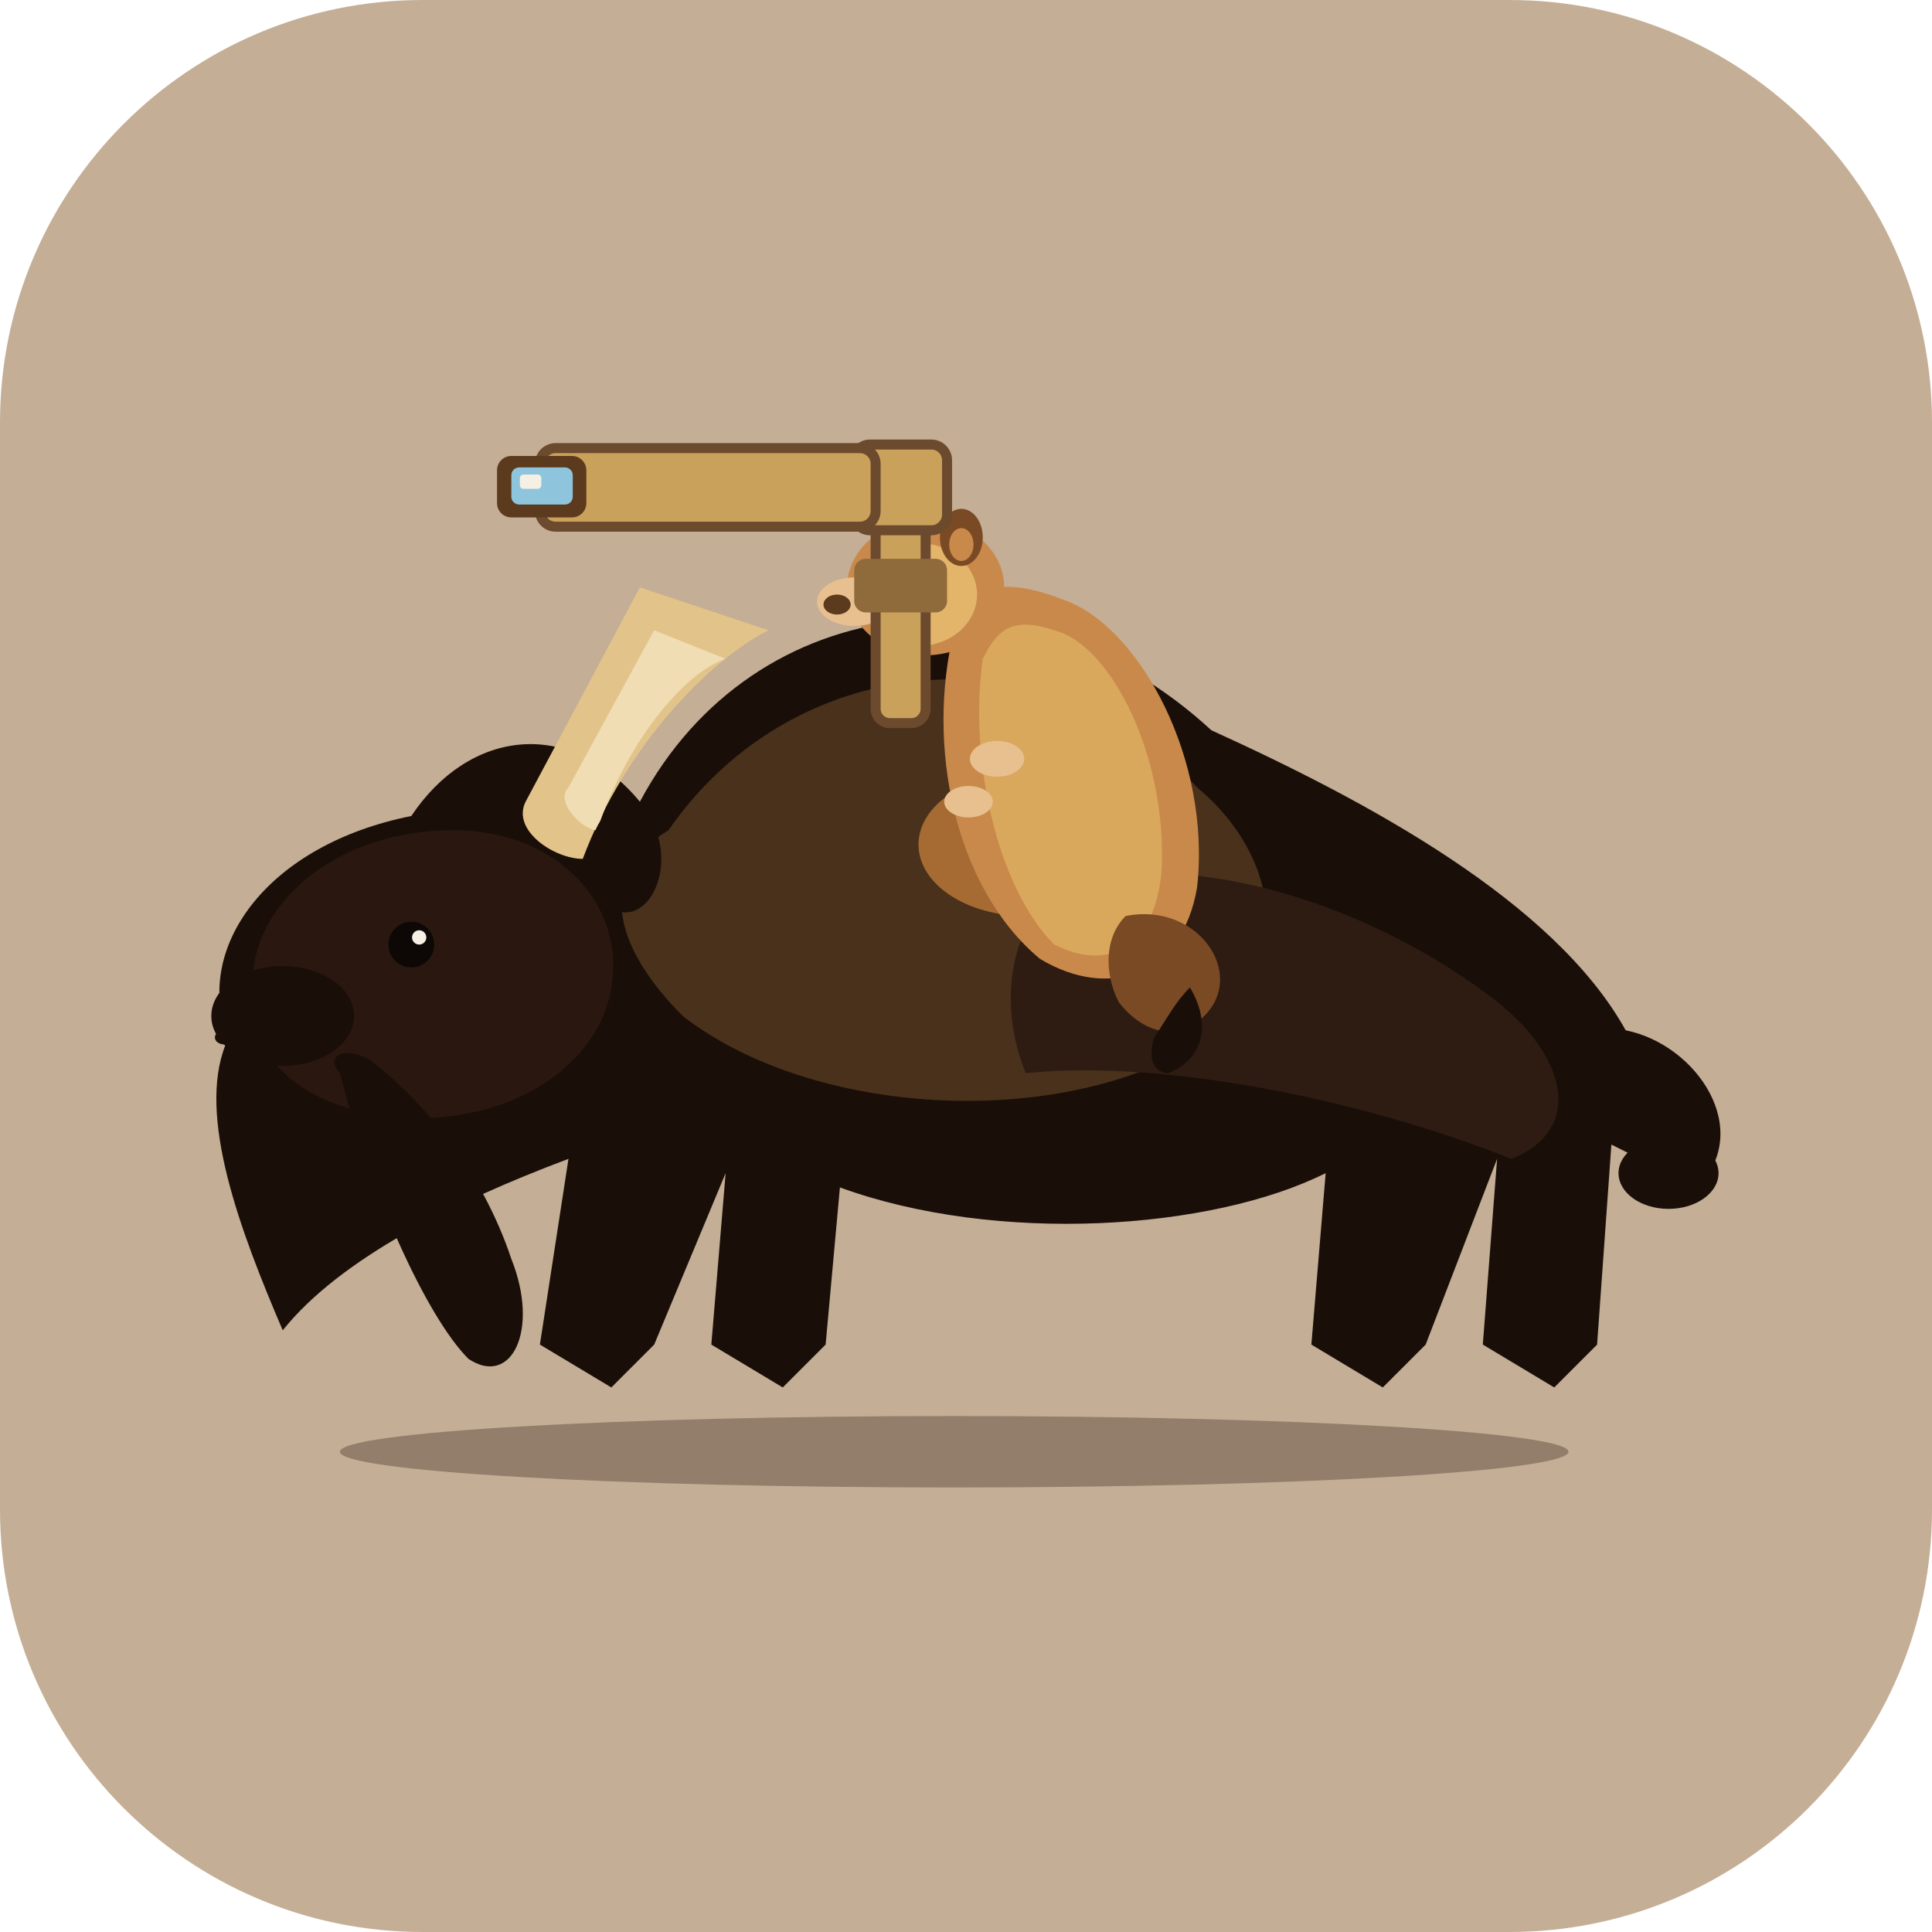
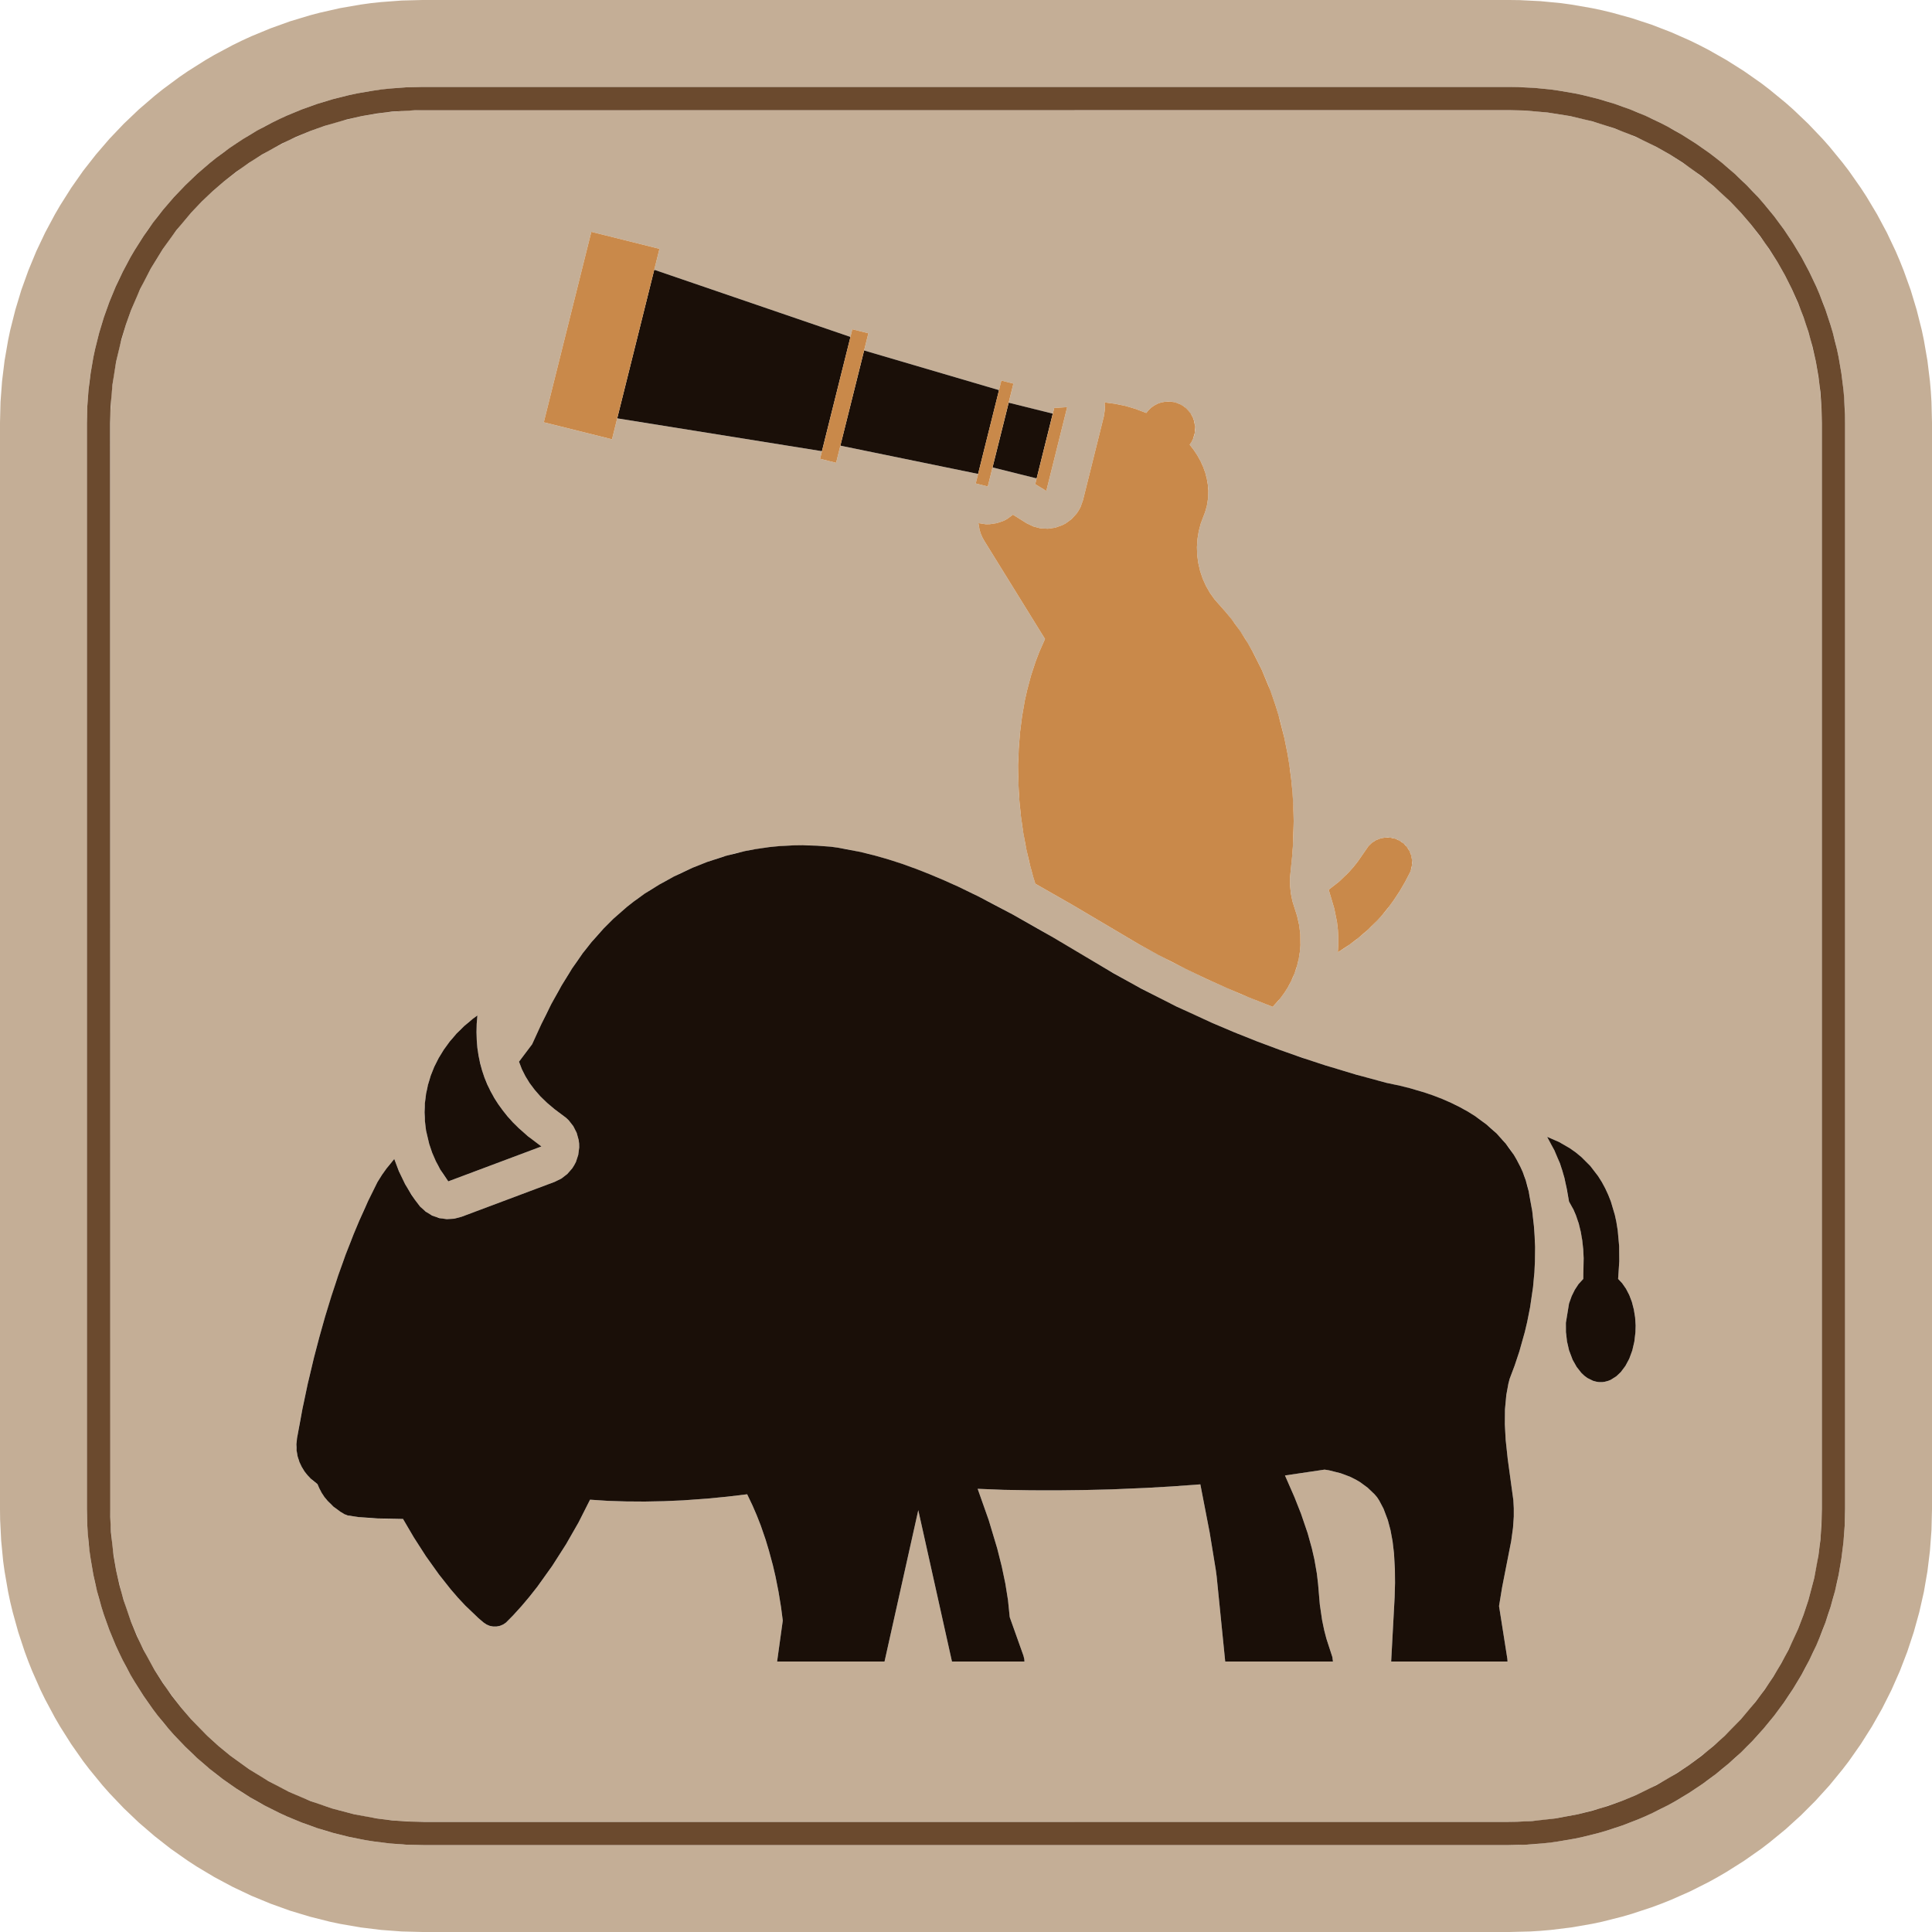
- <svg xmlns="http://www.w3.org/2000/svg" viewBox="0 0 64 64" role="img" aria-label="BitPrairie">
-   <rect width="64" height="64" rx="14" fill="#c4ae96" />
-   <g transform="translate(3.687 14.726) scale(0.23663)">
-     <ellipse cx="118" cy="141" rx="86" ry="5" fill="#1A0F08" opacity="0.3" />
-     <path d="M16 82            C12 70 22 56 42 52            C50 40 64 38 74 50            C90 20 128 16 154 40            C176 50 202 64 212 82            C222 84 230 96 222 104            L210 98            L208 126 L202 132 L192 126 L194 100            L184 126 L178 132 L168 126 L170 102            C154 110 124 112 102 104            L100 126 L94 132 L84 126 L86 102            L76 126 L70 132 L60 126 L64 100            C48 106 32 114 24 124            C18 110 12 94 16 84            C14 84 14 82 16 82 Z" fill="#1A0F08" />
-     <path d="M78 54            C96 28 132 26 152 48            C164 58 166 74 152 84            C132 96 98 94 80 80            C70 70 68 60 78 54 Z" fill="#4A311C" />
-     <path d="M132 62            C150 56 176 64 194 78            C204 86 206 96 196 100            C176 92 148 86 128 88            C124 78 126 68 132 62 Z" fill="#2E1C12" />
-     <path d="M20 78            C18 66 30 54 48 54            C62 54 72 64 70 76            C68 88 54 96 38 94            C26 92 20 86 20 78 Z" fill="#2A1810" />
-     <ellipse cx="24" cy="80" rx="10" ry="7" fill="#1A0F08" />
-     <path d="M32 88            C36 104 44 122 50 128            C56 132 60 124 56 114            C52 102 44 92 36 86            C32 84 30 86 32 88 Z" fill="#1A0F08" />
-     <path d="M58 50            L74 20            L92 26            C84 30 72 42 66 58            C62 58 56 54 58 50 Z" fill="#E2C48A" />
-     <path d="M64 48            L76 26            L86 30            C80 32 72 42 68 54            C66 54 62 50 64 48 Z" fill="#F0DDB4" />
-     <ellipse cx="72" cy="58" rx="5" ry="7.5" fill="#1A0F08" />
-     <circle cx="42" cy="70" r="3.2" fill="#0D0805" />
-     <circle cx="43.1" cy="69" r="1" fill="#F6F0E4" />
-     <ellipse cx="218" cy="102" rx="7" ry="5" fill="#1A0F08" />
-     <ellipse cx="128" cy="56" rx="15" ry="10" fill="#A56B32" />
-     <path d="M118 26            C114 42 118 62 130 72            C140 78 150 74 152 62            C154 44 144 26 134 22            C124 18 120 20 118 26 Z" fill="#C9894A" />
-     <path d="M122 30            C120 44 124 62 132 70            C140 74 146 70 147 60            C148 44 140 28 132 26            C126 24 124 26 122 30 Z" fill="#D9A85C" />
-     <ellipse cx="114" cy="20" rx="11" ry="9.5" fill="#C9894A" />
-     <ellipse cx="113" cy="21" rx="8.2" ry="7.2" fill="#E2B56A" />
-     <ellipse cx="119" cy="13" rx="3" ry="4" fill="#7A4A24" />
-     <ellipse cx="119" cy="14" rx="1.7" ry="2.3" fill="#C9894A" />
-     <ellipse cx="104" cy="22" rx="5.2" ry="3.4" fill="#E8C090" />
-     <ellipse cx="101.6" cy="22.4" rx="1.9" ry="1.4" fill="#5C3A1E" />
-     <circle cx="110" cy="19" r="2.3" fill="#1A0F08" />
-     <circle cx="110.7" cy="18.3" r="0.75" fill="#F6F0E4" />
-     <ellipse cx="124" cy="44" rx="3.8" ry="2.5" fill="#E8C090" />
-     <ellipse cx="120" cy="50" rx="3.4" ry="2.2" fill="#E8C090" />
-     <path d="M142 66c10-2 17 8 11 14-4 4-9 2-12-2-2-4-2-9 1-12z" fill="#7A4A24" />
-     <path d="M151 76c3 5 2 10-3 12-2 0-3-2-2-5 2-3 3-5 5-7z" fill="#1A0F08" />
-     <rect x="107" y="1" width="7" height="38" rx="2" fill="#C9A15B" stroke="#6B4A2E" stroke-width="1.4" />
-     <rect x="104" y="16" width="13" height="7.5" rx="1.6" fill="#8F6A3A" />
-     <rect x="104" y="0" width="13" height="12" rx="2.2" fill="#C9A15B" stroke="#6B4A2E" stroke-width="1.4" />
-     <rect x="60" y="0.5" width="47" height="11" rx="2.2" fill="#C9A15B" stroke="#6B4A2E" stroke-width="1.4" />
-     <rect x="54" y="1.6" width="12.5" height="8.6" rx="2" fill="#5C3A1E" />
-     <rect x="56" y="3.2" width="8.6" height="5.2" rx="1.1" fill="#8EC5DC" />
-     <rect x="57.2" y="4.2" width="3" height="2" rx="0.5" fill="#F6F0E4" />
-   </g>
+ <svg xmlns="http://www.w3.org/2000/svg" width="3.0in" height="3.0in" viewBox="0 0 300 300">
+   <path fill="#C4AE96" fill-rule="evenodd" d="M299.29 56.00 L298.74 52.82 L298.41 51.25 L297.62 48.12 L296.69 45.04 L295.60 42.01 L295.00 40.51 L294.37 39.03 L292.99 36.12 L291.47 33.28 L289.82 30.52 L288.94 29.17 L287.09 26.53 L286.11 25.25 L284.07 22.76 L283.00 21.55 L280.78 19.22 L278.45 17.00 L277.24 15.93 L274.75 13.89 L273.47 12.91 L270.83 11.06 L268.11 9.34 L265.31 7.75 L263.88 7.01 L262.43 6.30 L259.49 5.00 L256.48 3.84 L253.42 2.83 L250.32 1.97 L248.75 1.59 L247.18 1.26 L244.00 0.71 L242.41 0.49 L239.20 0.18 L235.99 0.02 L234.38 0.00 L65.62 0.00 L62.40 0.08 L59.19 0.32 L57.59 0.49 L56.00 0.71 L52.82 1.26 L49.68 1.97 L48.12 2.38 L45.04 3.31 L42.01 4.40 L39.03 5.63 L37.57 6.30 L36.12 7.01 L33.28 8.53 L31.89 9.34 L29.17 11.06 L27.84 11.97 L25.25 13.89 L23.99 14.90 L21.55 17.00 L19.22 19.22 L17.00 21.55 L14.90 23.99 L12.91 26.53 L11.06 29.17 L9.34 31.89 L8.53 33.28 L7.01 36.12 L5.63 39.03 L4.40 42.01 L3.31 45.04 L2.38 48.12 L1.59 51.25 L1.26 52.82 L0.71 56.00 L0.32 59.19 L0.08 62.40 L0.00 65.62 L0.00 234.38 L0.02 235.99 L0.18 239.20 L0.49 242.41 L0.71 244.00 L1.26 247.18 L1.59 248.75 L1.97 250.32 L2.83 253.42 L3.84 256.48 L4.40 257.99 L5.00 259.49 L6.30 262.43 L7.01 263.88 L8.53 266.72 L9.34 268.11 L11.06 270.83 L12.91 273.47 L13.89 274.75 L15.93 277.24 L17.00 278.45 L19.22 280.78 L21.55 283.00 L23.99 285.10 L26.53 287.09 L29.17 288.94 L30.52 289.82 L33.28 291.47 L36.12 292.99 L39.03 294.37 L42.01 295.60 L45.04 296.69 L48.12 297.62 L51.25 298.41 L52.82 298.74 L56.00 299.29 L59.19 299.68 L62.40 299.92 L65.62 300.00 L234.38 300.00 L237.60 299.92 L239.20 299.82 L240.81 299.68 L244.00 299.29 L247.18 298.74 L248.75 298.41 L251.88 297.62 L253.42 297.17 L256.48 296.16 L257.99 295.60 L259.49 295.00 L262.43 293.70 L265.31 292.25 L266.72 291.47 L268.11 290.66 L270.83 288.94 L273.47 287.09 L274.75 286.11 L277.24 284.07 L279.63 281.90 L281.90 279.63 L284.07 277.24 L286.11 274.75 L287.09 273.47 L288.94 270.83 L290.66 268.11 L292.25 265.31 L293.70 262.43 L295.00 259.49 L296.16 256.48 L297.17 253.42 L298.03 250.32 L298.74 247.18 L299.29 244.00 L299.68 240.81 L299.92 237.60 L300.00 234.38 L300.00 65.62 L299.92 62.40 L299.82 60.80 L299.68 59.19 Z M286.25 239.48 L285.93 242.02 L285.50 244.54 L285.23 245.80 L284.61 248.28 L283.87 250.73 L283.01 253.13 L282.53 254.32 L281.49 256.66 L280.34 258.95 L279.73 260.07 L278.41 262.26 L277.71 263.33 L276.99 264.39 L275.47 266.44 L273.84 268.42 L272.13 270.32 L271.23 271.23 L269.38 273.00 L267.44 274.67 L265.43 276.24 L264.39 276.99 L262.26 278.41 L260.07 279.73 L257.81 280.93 L255.50 282.03 L254.32 282.53 L251.94 283.45 L249.51 284.25 L248.28 284.61 L245.80 285.23 L244.54 285.50 L242.02 285.93 L239.48 286.25 L238.21 286.36 L235.65 286.48 L234.29 286.50 L65.71 286.50 L63.07 286.44 L60.52 286.25 L57.98 285.93 L56.71 285.73 L54.20 285.23 L51.72 284.61 L50.49 284.25 L48.06 283.45 L46.87 283.01 L44.50 282.03 L43.34 281.49 L41.05 280.34 L39.93 279.73 L37.74 278.41 L36.67 277.71 L34.57 276.24 L33.56 275.47 L31.58 273.84 L29.68 272.13 L28.77 271.23 L27.00 269.38 L25.33 267.44 L23.76 265.43 L22.29 263.33 L20.92 261.17 L19.66 258.95 L18.51 256.66 L17.97 255.50 L16.99 253.13 L16.13 250.73 L15.39 248.28 L14.77 245.80 L14.50 244.54 L14.07 242.02 L13.75 239.48 L13.56 236.93 L13.50 234.29 L13.50 65.71 L13.56 63.07 L13.75 60.52 L13.89 59.24 L14.07 57.98 L14.50 55.46 L14.77 54.20 L15.39 51.72 L16.13 49.27 L16.99 46.87 L17.97 44.50 L18.51 43.34 L19.07 42.19 L20.27 39.93 L20.92 38.83 L22.29 36.67 L23.01 35.61 L24.53 33.56 L25.33 32.56 L27.00 30.62 L28.77 28.77 L30.62 27.00 L32.56 25.33 L34.57 23.76 L36.67 22.29 L38.83 20.92 L41.05 19.66 L42.19 19.07 L44.50 17.97 L46.87 16.99 L49.27 16.13 L51.72 15.39 L54.20 14.77 L55.46 14.50 L57.98 14.07 L60.52 13.75 L63.07 13.56 L65.71 13.50 L234.29 13.50 L236.93 13.56 L238.21 13.64 L240.76 13.89 L242.02 14.07 L244.54 14.50 L245.80 14.77 L248.28 15.39 L249.51 15.75 L251.94 16.55 L254.32 17.47 L256.66 18.51 L257.81 19.07 L260.07 20.27 L261.17 20.92 L263.33 22.29 L265.43 23.76 L266.44 24.53 L268.42 26.16 L270.32 27.87 L272.13 29.68 L273.84 31.58 L275.47 33.56 L276.99 35.61 L278.41 37.74 L279.73 39.93 L280.93 42.19 L282.03 44.50 L283.01 46.87 L283.45 48.06 L284.25 50.49 L284.94 52.96 L285.50 55.46 L285.93 57.98 L286.25 60.52 L286.44 63.07 L286.50 65.71 L286.50 234.29 L286.44 236.93 Z M282.53 59.69 L281.97 56.16 L281.14 52.68 L280.45 50.40 L279.65 48.16 L278.24 44.88 L277.17 42.75 L276.00 40.68 L274.05 37.68 L271.88 34.84 L270.33 33.04 L268.69 31.31 L266.96 29.67 L265.16 28.12 L262.32 25.95 L259.32 24.00 L257.25 22.83 L255.12 21.76 L251.84 20.35 L248.46 19.19 L246.17 18.56 L243.84 18.03 L240.31 17.47 L236.76 17.16 L234.27 17.10 L65.73 17.10 L63.24 17.16 L59.69 17.47 L56.16 18.03 L52.68 18.86 L50.40 19.55 L48.16 20.35 L44.88 21.76 L41.71 23.41 L39.66 24.63 L37.68 25.95 L34.84 28.12 L33.04 29.67 L31.31 31.31 L29.67 33.04 L28.12 34.84 L26.65 36.72 L25.28 38.67 L23.41 41.71 L22.28 43.81 L21.26 45.96 L20.35 48.16 L19.55 50.40 L18.56 53.83 L18.03 56.16 L17.63 58.51 L17.33 60.87 L17.12 64.43 L17.10 234.27 L17.16 236.76 L17.47 240.31 L18.03 243.84 L18.86 247.32 L19.55 249.60 L20.35 251.84 L21.76 255.12 L22.83 257.25 L24.00 259.32 L25.95 262.32 L28.12 265.16 L29.67 266.96 L32.17 269.52 L33.93 271.12 L35.77 272.63 L38.67 274.72 L40.68 276.00 L42.75 277.17 L44.88 278.24 L47.06 279.21 L49.28 280.06 L51.54 280.81 L54.99 281.72 L57.33 282.18 L59.69 282.53 L62.06 282.77 L64.43 282.88 L234.27 282.90 L236.76 282.84 L239.13 282.67 L241.49 282.37 L245.01 281.72 L248.46 280.81 L251.84 279.65 L254.04 278.74 L256.19 277.72 L259.32 276.00 L262.32 274.05 L265.16 271.88 L266.96 270.33 L268.69 268.69 L270.33 266.96 L271.88 265.16 L273.35 263.28 L274.72 261.33 L276.00 259.32 L277.17 257.25 L278.24 255.12 L279.21 252.94 L280.06 250.72 L280.81 248.46 L281.72 245.01 L282.18 242.67 L282.53 240.31 L282.77 237.94 L282.88 235.57 L282.90 234.27 L282.90 65.73 L282.84 63.24 Z M134.18 54.42 L155.13 60.58 L155.49 59.10 L157.36 59.57 L156.63 62.53 L163.47 64.23 L163.70 63.35 L165.71 63.22 L162.47 76.23 L160.75 75.18 L160.97 74.29 L154.12 72.58 L153.38 75.54 L151.51 75.07 L151.88 73.59 L130.49 69.20 L129.83 71.86 L127.34 71.24 L127.63 70.06 L95.84 64.96 L95.03 68.21 L84.44 65.57 L91.82 36.00 L102.40 38.64 L101.59 41.89 L132.06 52.32 L132.35 51.13 L134.84 51.75 Z M68.76 182.23 L68.02 180.97 L67.11 179.00 L66.65 177.64 L66.16 175.56 L65.94 173.43 L65.94 172.01 L66.06 170.58 L66.30 169.15 L66.66 167.74 L66.88 167.04 L67.43 165.66 L68.11 164.31 L68.91 163.00 L69.84 161.72 L70.35 161.10 L71.48 159.90 L72.73 158.76 L74.13 157.68 L74.02 158.99 L73.99 160.27 L74.03 161.52 L74.21 163.34 L74.42 164.51 L74.86 166.23 L75.23 167.34 L75.92 168.94 L76.46 169.98 L77.38 171.48 L78.08 172.44 L79.23 173.84 L80.08 174.73 L81.47 176.02 L82.46 176.84 L84.07 178.02 L69.61 183.44 Z M46.08 223.62 L46.61 220.58 L47.16 217.78 L48.01 213.88 L48.75 210.82 L49.57 207.67 L50.47 204.50 L52.16 199.12 L53.28 195.90 L54.48 192.73 L55.77 189.59 L56.67 187.54 L58.61 183.56 L59.37 182.36 L60.35 181.02 L61.22 179.97 L62.05 182.12 L62.78 183.64 L63.25 184.48 L64.43 186.31 L65.24 187.37 L65.65 187.78 L66.59 188.48 L67.65 188.98 L68.79 189.26 L69.37 189.31 L70.54 189.24 L71.67 188.94 L86.13 183.52 L87.17 183.01 L88.09 182.30 L88.85 181.43 L89.16 180.94 L89.43 180.43 L89.79 179.33 L89.94 178.18 L89.93 177.60 L89.86 177.03 L89.55 175.91 L89.03 174.88 L88.32 173.97 L87.90 173.57 L86.10 172.22 L84.94 171.24 L83.91 170.24 L83.02 169.22 L82.24 168.18 L81.59 167.12 L81.04 166.03 L80.59 164.86 L82.63 162.15 L84.81 157.48 L86.77 153.78 L88.39 151.08 L89.64 149.20 L90.97 147.39 L92.33 145.72 L93.75 144.15 L95.24 142.67 L97.31 140.86 L99.01 139.54 L100.93 138.23 L103.13 136.93 L105.34 135.76 L107.55 134.74 L109.77 133.86 L112.00 133.11 L114.23 132.49 L116.46 132.00 L119.43 131.54 L122.45 131.30 L125.41 131.26 L126.88 131.32 L129.05 131.48 L131.40 131.85 L134.69 132.55 L137.92 133.44 L141.21 134.54 L144.41 135.77 L147.63 137.15 L150.84 138.66 L154.03 140.28 L157.23 141.99 L161.44 144.35 L171.90 150.54 L176.09 152.91 L181.51 155.72 L184.84 157.31 L188.23 158.84 L191.67 160.30 L195.15 161.69 L198.66 163.00 L203.39 164.65 L206.96 165.79 L211.74 167.20 L215.27 168.14 L218.17 168.78 L220.38 169.39 L222.57 170.11 L224.64 170.94 L225.98 171.56 L227.27 172.23 L228.51 172.97 L229.64 173.72 L230.78 174.58 L231.86 175.50 L233.41 177.10 L234.31 178.21 L235.06 179.31 L235.48 180.03 L236.10 181.22 L236.68 182.58 L236.96 183.40 L237.19 184.19 L237.53 185.75 L238.03 188.89 L238.20 190.47 L238.33 192.79 L238.34 195.98 L238.20 198.29 L238.04 199.89 L237.59 203.00 L237.14 205.27 L236.77 206.84 L235.92 209.86 L235.19 212.05 L234.41 214.12 L234.22 214.86 L233.90 216.60 L233.69 218.84 L233.67 221.17 L233.80 223.58 L234.12 226.57 L234.99 232.93 L235.06 234.19 L235.06 235.49 L234.94 237.22 L234.66 239.28 L233.25 246.46 L232.77 249.39 L234.06 257.58 L234.09 258.00 L216.02 258.00 L216.56 248.00 L216.62 245.80 L216.60 243.69 L216.46 241.20 L216.24 239.34 L215.92 237.61 L215.50 236.03 L214.83 234.26 L214.17 233.01 L213.84 232.50 L213.42 232.01 L212.36 231.00 L211.17 230.13 L210.52 229.75 L209.62 229.30 L208.17 228.76 L206.38 228.31 L205.68 228.20 L199.53 229.11 L201.00 232.47 L202.02 235.05 L203.05 238.07 L203.70 240.41 L204.10 242.15 L204.48 244.33 L204.67 245.95 L204.94 249.14 L205.30 251.60 L205.63 253.18 L205.97 254.48 L206.89 257.31 L206.98 258.00 L190.25 258.00 L188.92 244.76 L188.79 243.79 L187.84 237.98 L186.39 230.49 L181.99 230.81 L177.98 231.04 L172.57 231.27 L168.43 231.37 L164.25 231.42 L160.05 231.41 L155.84 231.34 L151.81 231.18 L153.53 236.05 L154.85 240.45 L155.55 243.23 L156.11 245.90 L156.52 248.46 L156.79 251.11 L158.92 257.09 L159.05 257.62 L159.08 258.00 L147.82 258.00 L142.59 234.50 L137.35 258.00 L120.67 258.00 L121.55 251.64 L121.28 249.56 L120.89 247.17 L120.42 244.80 L120.01 243.04 L119.39 240.75 L118.88 239.06 L118.13 236.88 L117.51 235.30 L116.85 233.77 L116.02 232.03 L112.83 232.41 L109.84 232.70 L106.11 232.97 L103.12 233.10 L100.14 233.16 L97.22 233.14 L94.38 233.05 L91.62 232.87 L89.83 236.41 L87.90 239.78 L85.76 243.13 L83.43 246.39 L82.20 247.95 L80.95 249.43 L79.65 250.86 L78.57 251.95 L78.13 252.25 L77.63 252.46 L77.10 252.56 L76.57 252.56 L76.04 252.46 L75.55 252.25 L75.10 251.95 L74.30 251.27 L72.25 249.31 L71.11 248.09 L69.98 246.78 L68.16 244.48 L66.14 241.65 L64.27 238.74 L62.58 235.86 L59.90 235.83 L57.87 235.75 L55.92 235.59 L54.26 235.37 L53.75 235.24 L53.11 234.90 L52.14 234.23 L51.41 233.61 L50.73 232.90 L50.22 232.22 L49.69 231.33 L49.30 230.45 L48.59 229.90 L47.91 229.26 L47.31 228.52 L46.85 227.77 L46.40 226.76 L46.14 225.76 L46.02 224.71 Z M243.64 186.58 L243.08 183.62 L242.82 182.52 L242.48 181.37 L241.91 179.85 L241.47 178.84 L240.94 177.76 L240.24 176.53 L242.09 177.33 L243.75 178.29 L244.71 178.97 L245.57 179.68 L246.94 181.05 L248.13 182.60 L248.72 183.53 L249.26 184.53 L249.73 185.55 L250.13 186.56 L250.75 188.65 L250.98 189.70 L251.20 191.07 L251.42 193.49 L251.44 195.87 L251.26 198.59 L251.89 199.26 L252.48 200.11 L252.99 201.09 L253.40 202.17 L253.70 203.34 L253.90 204.57 L253.98 205.82 L253.95 206.87 L253.78 208.32 L253.46 209.70 L252.99 210.98 L252.39 212.10 L251.68 213.05 L250.99 213.70 L250.13 214.25 L249.74 214.41 L249.22 214.55 L248.82 214.61 L248.29 214.61 L247.89 214.55 L247.37 214.41 L246.48 213.97 L246.00 213.61 L245.54 213.17 L244.82 212.25 L244.20 211.15 L243.71 209.89 L243.37 208.53 L243.17 207.08 L243.15 205.40 L243.64 202.41 L244.05 201.26 L244.54 200.27 L245.11 199.40 L245.85 198.59 L245.92 196.52 L245.90 195.10 L245.82 193.70 L245.66 192.33 L245.41 190.99 L245.07 189.71 L244.72 188.73 L244.21 187.58 Z M197.62 156.34 L192.79 154.41 L187.32 151.99 L182.00 149.39 L176.87 146.63 L166.51 140.50 L160.76 137.22 L160.21 135.34 L159.75 133.57 L159.20 131.01 L158.76 128.42 L158.43 125.89 L158.21 123.25 L158.11 120.62 L158.12 118.00 L158.19 116.18 L158.39 113.72 L158.71 111.22 L159.13 108.79 L159.51 107.10 L160.09 104.92 L160.81 102.73 L161.39 101.21 L162.27 99.22 L152.86 84.01 L152.55 83.46 L152.30 82.88 L152.11 82.28 L151.93 81.23 L153.10 81.41 L153.68 81.40 L154.81 81.23 L155.90 80.85 L156.41 80.57 L157.29 79.92 L159.39 81.24 L160.43 81.74 L161.55 82.04 L162.71 82.10 L163.86 81.94 L164.95 81.55 L165.47 81.28 L166.40 80.60 L167.18 79.74 L167.50 79.26 L167.78 78.75 L168.17 77.65 L171.41 64.64 L171.58 63.49 L171.53 62.49 L173.14 62.70 L174.80 63.04 L176.31 63.49 L177.99 64.13 L178.37 63.67 L178.77 63.29 L179.21 62.98 L179.82 62.66 L180.33 62.49 L181.00 62.37 L181.55 62.35 L182.09 62.40 L183.01 62.66 L183.84 63.13 L184.55 63.77 L185.09 64.55 L185.32 65.05 L185.48 65.57 L185.56 66.11 L185.58 66.79 L185.48 67.46 L185.32 67.99 L185.09 68.48 L184.73 69.05 L185.35 69.85 L185.92 70.71 L186.33 71.44 L186.75 72.32 L187.09 73.22 L187.35 74.13 L187.53 75.04 L187.62 75.95 L187.59 77.37 L187.40 78.55 L187.13 79.50 L186.46 81.27 L186.14 82.48 L185.94 83.71 L185.86 84.96 L185.90 86.20 L186.07 87.44 L186.35 88.66 L186.75 89.85 L187.26 90.98 L187.88 92.07 L188.61 93.09 L190.45 95.18 L191.76 96.85 L193.35 99.19 L194.57 101.29 L195.94 104.04 L196.94 106.40 L198.04 109.46 L198.77 111.92 L199.40 114.44 L199.92 117.01 L200.33 119.62 L200.63 122.25 L200.85 125.76 L200.86 129.25 L200.73 131.93 L200.30 136.36 L200.32 137.57 L200.45 138.77 L200.69 139.96 L201.41 142.23 L201.70 143.48 L201.91 145.08 L201.94 146.53 L201.82 147.97 L201.59 149.24 L201.26 150.45 L200.74 151.81 L200.09 153.11 L199.40 154.22 L198.50 155.39 Z M212.89 143.91 L211.82 144.89 L210.49 145.99 L209.10 147.00 L207.74 147.87 L207.81 146.68 L207.81 145.49 L207.75 144.39 L207.61 143.18 L207.19 141.09 L206.32 138.16 L207.92 136.91 L209.38 135.51 L210.20 134.59 L210.86 133.75 L212.50 131.38 L213.05 130.85 L213.69 130.45 L214.39 130.18 L215.14 130.05 L215.52 130.04 L216.27 130.13 L216.98 130.37 L217.64 130.74 L218.21 131.23 L218.68 131.83 L219.02 132.51 L219.22 133.23 L219.28 133.99 L219.19 134.74 L218.95 135.46 L218.19 136.92 L217.35 138.37 L216.41 139.79 L215.39 141.17 L214.66 142.05 Z" />
+   <path fill="#6B4A2E" fill-rule="evenodd" d="M286.36 61.79 L286.25 60.52 L285.93 57.98 L285.50 55.46 L285.23 54.20 L284.61 51.72 L284.25 50.49 L283.45 48.06 L282.53 45.68 L282.03 44.50 L280.93 42.19 L279.73 39.93 L278.41 37.74 L276.99 35.61 L275.47 33.56 L273.84 31.58 L273.00 30.62 L271.23 28.77 L269.38 27.00 L267.44 25.33 L266.44 24.53 L265.43 23.76 L263.33 22.29 L261.17 20.92 L258.95 19.66 L257.81 19.07 L255.50 17.97 L253.13 16.99 L250.73 16.13 L248.28 15.39 L245.80 14.77 L244.54 14.50 L242.02 14.07 L240.76 13.89 L238.21 13.64 L235.65 13.52 L234.29 13.50 L65.71 13.50 L63.07 13.56 L60.52 13.75 L59.24 13.89 L57.98 14.07 L55.46 14.50 L54.20 14.77 L51.72 15.39 L49.27 16.13 L46.87 16.99 L44.50 17.97 L43.34 18.51 L42.19 19.07 L39.93 20.27 L37.74 21.59 L36.67 22.29 L35.61 23.01 L33.56 24.53 L32.56 25.33 L30.62 27.00 L28.77 28.77 L27.00 30.62 L25.33 32.56 L23.76 34.57 L22.29 36.67 L20.92 38.83 L20.27 39.93 L19.07 42.19 L17.97 44.50 L16.99 46.87 L16.13 49.27 L15.39 51.72 L14.77 54.20 L14.50 55.46 L14.07 57.98 L13.75 60.52 L13.56 63.07 L13.50 65.71 L13.50 234.29 L13.56 236.93 L13.64 238.21 L13.89 240.76 L14.07 242.02 L14.50 244.54 L15.06 247.04 L15.75 249.51 L16.13 250.73 L16.99 253.13 L17.97 255.50 L18.51 256.66 L19.07 257.81 L20.27 260.07 L20.92 261.17 L22.29 263.33 L23.76 265.43 L24.53 266.44 L26.16 268.42 L27.00 269.38 L28.77 271.23 L30.62 273.00 L32.56 274.67 L34.57 276.24 L36.67 277.71 L38.83 279.08 L41.05 280.34 L43.34 281.49 L44.50 282.03 L46.87 283.01 L49.27 283.87 L51.72 284.61 L54.20 285.23 L56.71 285.73 L57.98 285.93 L60.52 286.25 L63.07 286.44 L65.71 286.50 L234.29 286.50 L236.93 286.44 L239.48 286.25 L240.76 286.11 L242.02 285.93 L244.54 285.50 L245.80 285.23 L248.28 284.61 L249.51 284.25 L251.94 283.45 L254.32 282.53 L255.50 282.03 L256.66 281.49 L258.95 280.34 L260.07 279.73 L262.26 278.41 L264.39 276.99 L266.44 275.47 L268.42 273.84 L270.32 272.13 L272.13 270.32 L273.84 268.42 L275.47 266.44 L276.99 264.39 L278.41 262.26 L279.73 260.07 L280.93 257.81 L282.03 255.50 L282.53 254.32 L283.45 251.94 L284.25 249.51 L284.94 247.04 L285.50 244.54 L285.93 242.02 L286.25 239.48 L286.44 236.93 L286.50 234.29 L286.50 65.71 L286.48 64.35 Z M282.84 236.76 L282.67 239.13 L282.37 241.49 L281.72 245.01 L280.81 248.46 L280.06 250.72 L279.21 252.94 L277.72 256.19 L276.59 258.29 L275.37 260.34 L274.05 262.32 L272.63 264.23 L270.33 266.96 L267.83 269.52 L266.07 271.12 L264.23 272.63 L262.32 274.05 L260.34 275.37 L257.25 277.17 L254.04 278.74 L251.84 279.65 L249.60 280.45 L247.32 281.14 L245.01 281.72 L241.49 282.37 L237.94 282.77 L235.57 282.88 L234.27 282.90 L65.73 282.90 L63.24 282.84 L60.87 282.67 L58.51 282.37 L54.99 281.72 L51.54 280.81 L48.16 279.65 L44.88 278.24 L41.71 276.59 L38.67 274.72 L35.77 272.63 L33.93 271.12 L32.17 269.52 L29.67 266.96 L28.12 265.16 L26.65 263.28 L25.28 261.33 L24.00 259.32 L22.28 256.19 L21.26 254.04 L20.35 251.84 L19.19 248.46 L18.56 246.17 L18.03 243.84 L17.63 241.49 L17.23 237.94 L17.12 235.57 L17.10 65.73 L17.16 63.24 L17.47 59.69 L18.03 56.16 L18.86 52.68 L19.55 50.40 L20.35 48.16 L21.76 44.88 L23.41 41.71 L25.28 38.67 L27.37 35.77 L29.67 33.04 L31.31 31.31 L33.04 29.67 L34.84 28.12 L36.72 26.65 L38.67 25.28 L40.68 24.00 L43.81 22.28 L45.96 21.26 L48.16 20.35 L50.40 19.55 L53.83 18.56 L56.16 18.03 L58.51 17.63 L60.87 17.33 L64.43 17.12 L234.27 17.10 L236.76 17.16 L240.31 17.47 L243.84 18.03 L247.32 18.86 L250.72 19.94 L254.04 21.26 L257.25 22.83 L259.32 24.00 L261.33 25.28 L264.23 27.37 L266.07 28.88 L268.69 31.31 L270.33 33.04 L271.88 34.84 L273.35 36.72 L274.72 38.67 L276.00 40.68 L277.17 42.75 L278.24 44.88 L279.21 47.06 L280.06 49.28 L280.81 51.54 L281.44 53.83 L281.97 56.16 L282.37 58.51 L282.67 60.87 L282.84 63.24 L282.90 65.73 L282.90 234.27 Z" />
+   <path fill="#1A0F08" fill-rule="evenodd" d="M132.06 52.32 L101.59 41.89 L95.84 64.96 L127.63 70.06 Z M151.88 73.59 L155.13 60.58 L134.18 54.42 L130.49 69.20 Z M163.47 64.23 L156.63 62.53 L154.12 72.58 L160.97 74.29 Z M80.53 175.16 L79.65 174.29 L78.83 173.38 L78.08 172.44 L77.38 171.48 L76.75 170.49 L76.18 169.46 L75.67 168.41 L75.23 167.34 L74.86 166.23 L74.55 165.09 L74.31 163.93 L74.13 162.74 L74.03 161.52 L73.99 160.27 L74.02 158.99 L74.13 157.68 L73.41 158.21 L72.09 159.32 L70.90 160.49 L69.84 161.72 L68.91 163.00 L68.11 164.31 L67.43 165.66 L66.88 167.04 L66.46 168.45 L66.16 169.86 L65.98 171.29 L65.93 172.72 L65.99 174.14 L66.16 175.56 L66.65 177.64 L67.11 179.00 L67.69 180.32 L68.37 181.61 L69.61 183.44 L84.07 178.02 L81.96 176.43 Z M46.06 225.24 L46.21 226.12 L46.49 227.00 L46.85 227.77 L47.31 228.52 L47.76 229.08 L48.24 229.59 L49.30 230.45 L49.60 231.14 L49.95 231.80 L50.36 232.43 L50.87 233.05 L51.78 233.95 L52.90 234.77 L53.51 235.13 L54.00 235.32 L55.68 235.57 L58.63 235.78 L62.58 235.86 L64.27 238.74 L66.14 241.65 L68.16 244.48 L69.98 246.78 L71.11 248.09 L72.25 249.31 L74.30 251.27 L75.10 251.95 L75.55 252.25 L76.04 252.46 L76.57 252.56 L77.10 252.56 L77.63 252.46 L78.13 252.25 L78.57 251.95 L79.65 250.86 L80.95 249.43 L82.20 247.95 L83.43 246.39 L85.76 243.13 L87.90 239.78 L89.83 236.41 L91.62 232.87 L94.38 233.05 L97.22 233.14 L100.14 233.16 L103.12 233.10 L106.11 232.97 L109.84 232.70 L112.83 232.41 L116.02 232.03 L116.85 233.77 L117.51 235.30 L118.13 236.88 L118.88 239.06 L119.39 240.75 L120.01 243.04 L120.42 244.80 L120.89 247.17 L121.28 249.56 L121.55 251.64 L120.67 258.00 L137.35 258.00 L142.59 234.50 L147.82 258.00 L159.08 258.00 L159.05 257.62 L158.92 257.09 L156.79 251.11 L156.52 248.46 L156.11 245.90 L155.55 243.23 L154.85 240.45 L153.53 236.05 L151.81 231.18 L155.84 231.34 L160.05 231.41 L164.25 231.42 L168.43 231.37 L172.57 231.27 L177.98 231.04 L181.99 230.81 L186.39 230.49 L187.84 237.98 L188.79 243.79 L188.92 244.76 L190.25 258.00 L206.98 258.00 L206.89 257.31 L205.97 254.48 L205.63 253.18 L205.30 251.60 L204.94 249.14 L204.67 245.95 L204.48 244.33 L204.10 242.15 L203.70 240.41 L203.05 238.07 L202.02 235.05 L201.00 232.47 L199.53 229.11 L205.68 228.20 L206.38 228.31 L208.17 228.76 L209.62 229.30 L210.52 229.75 L211.17 230.13 L212.36 231.00 L213.42 232.01 L213.84 232.50 L214.17 233.01 L214.83 234.26 L215.50 236.03 L215.92 237.61 L216.24 239.34 L216.46 241.20 L216.60 243.69 L216.62 245.80 L216.56 248.00 L216.02 258.00 L234.09 258.00 L234.06 257.58 L232.77 249.39 L233.25 246.46 L234.66 239.28 L234.94 237.22 L235.06 235.49 L235.06 234.19 L234.99 232.93 L234.12 226.57 L233.80 223.58 L233.67 221.17 L233.69 218.84 L233.90 216.60 L234.22 214.86 L234.41 214.12 L235.19 212.05 L235.92 209.86 L236.77 206.84 L237.14 205.27 L237.59 203.00 L238.05 199.85 L238.26 197.55 L238.34 195.94 L238.36 193.62 L238.30 192.04 L238.19 190.42 L237.93 188.11 L237.37 184.97 L236.92 183.29 L236.45 182.00 L236.10 181.22 L235.48 180.03 L235.06 179.31 L233.80 177.57 L232.37 175.99 L230.78 174.58 L229.05 173.31 L227.90 172.59 L226.63 171.89 L225.31 171.24 L223.96 170.65 L222.57 170.11 L221.10 169.61 L218.91 168.97 L217.43 168.60 L215.27 168.14 L210.55 166.86 L205.77 165.42 L202.20 164.25 L198.66 163.00 L195.15 161.69 L191.67 160.30 L188.23 158.84 L182.61 156.26 L177.16 153.49 L172.93 151.15 L163.54 145.57 L157.23 141.99 L151.91 139.19 L148.73 137.65 L146.56 136.68 L144.41 135.77 L142.25 134.92 L140.09 134.14 L137.96 133.45 L135.78 132.83 L133.60 132.29 L130.24 131.65 L129.05 131.48 L126.88 131.32 L124.67 131.25 L123.14 131.27 L120.96 131.39 L119.43 131.54 L117.25 131.86 L115.71 132.15 L112.74 132.89 L109.82 133.84 L107.55 134.74 L104.64 136.11 L102.39 137.35 L100.14 138.74 L98.45 139.96 L97.34 140.83 L95.24 142.67 L93.72 144.19 L91.87 146.27 L90.50 148.00 L88.82 150.41 L87.19 153.06 L85.60 155.93 L84.05 159.06 L82.63 162.15 L80.59 164.86 L81.04 166.03 L81.59 167.12 L82.24 168.18 L83.02 169.22 L83.91 170.24 L84.94 171.24 L86.10 172.22 L87.90 173.57 L88.32 173.97 L89.03 174.88 L89.55 175.91 L89.86 177.03 L89.93 177.60 L89.94 178.18 L89.79 179.33 L89.43 180.43 L89.16 180.94 L88.85 181.43 L88.09 182.30 L87.17 183.01 L86.13 183.52 L71.67 188.94 L70.54 189.24 L69.37 189.31 L68.21 189.15 L67.11 188.76 L66.11 188.15 L65.24 187.37 L64.43 186.31 L63.88 185.51 L62.89 183.85 L61.95 181.90 L61.22 179.97 L60.04 181.42 L59.33 182.41 L58.61 183.56 L57.16 186.50 L55.78 189.57 L54.90 191.68 L53.66 194.85 L52.52 198.04 L51.46 201.27 L50.47 204.49 L49.57 207.69 L48.75 210.82 L47.79 214.86 L46.97 218.74 L46.12 223.35 L46.03 224.27 Z M244.32 187.80 L244.72 188.73 L245.14 189.96 L245.46 191.26 L245.69 192.59 L245.84 193.96 L245.91 195.37 L245.85 198.59 L245.11 199.40 L244.54 200.27 L244.05 201.26 L243.64 202.41 L243.15 205.40 L243.16 206.87 L243.33 208.32 L243.65 209.70 L244.20 211.15 L244.82 212.25 L245.54 213.17 L246.00 213.61 L246.48 213.97 L247.37 214.41 L247.89 214.55 L248.29 214.61 L248.82 214.61 L249.22 214.55 L249.74 214.41 L250.13 214.25 L250.99 213.70 L251.68 213.05 L252.39 212.10 L252.99 210.98 L253.46 209.70 L253.78 208.32 L253.95 206.87 L253.98 205.82 L253.90 204.57 L253.70 203.34 L253.40 202.17 L252.99 201.09 L252.48 200.11 L251.89 199.26 L251.26 198.59 L251.44 195.87 L251.42 193.49 L251.20 191.07 L250.98 189.70 L250.75 188.65 L250.13 186.56 L249.73 185.55 L249.26 184.53 L248.72 183.53 L248.13 182.60 L246.94 181.05 L245.57 179.68 L244.71 178.97 L243.75 178.29 L242.09 177.33 L240.24 176.53 L241.37 178.63 L242.23 180.65 L242.58 181.71 L242.92 182.89 L243.29 184.61 L243.64 186.58 Z" />
+   <path fill="#C9894A" fill-rule="evenodd" d="M84.44 65.57 L95.03 68.21 L102.40 38.64 L91.82 36.00 Z M129.83 71.86 L134.84 51.75 L132.35 51.13 L127.34 71.24 Z M153.38 75.54 L157.36 59.57 L155.49 59.10 L151.51 75.07 Z M162.47 76.23 L165.71 63.22 L163.70 63.35 L160.97 74.29 L160.75 75.18 Z M198.74 155.10 L199.40 154.22 L199.99 153.29 L200.50 152.32 L201.02 151.13 L201.41 149.94 L201.67 148.88 L201.84 147.81 L201.93 146.73 L201.91 145.08 L201.73 143.64 L201.41 142.23 L200.69 139.96 L200.45 138.77 L200.32 137.57 L200.30 136.36 L200.66 132.78 L200.79 130.98 L200.88 127.51 L200.82 124.97 L200.70 123.12 L200.54 121.37 L200.22 118.84 L199.92 117.01 L199.42 114.53 L198.54 111.09 L198.04 109.46 L197.24 107.17 L195.94 104.04 L194.51 101.19 L193.75 99.84 L192.61 98.04 L191.25 96.16 L190.35 95.06 L188.61 93.09 L187.88 92.07 L187.26 90.98 L186.75 89.85 L186.35 88.66 L186.07 87.44 L185.90 86.20 L185.86 84.96 L185.94 83.71 L186.14 82.48 L186.46 81.27 L187.13 79.50 L187.40 78.55 L187.59 77.37 L187.62 76.15 L187.55 75.24 L187.39 74.32 L187.15 73.40 L186.82 72.49 L186.41 71.59 L185.92 70.71 L185.35 69.85 L184.73 69.05 L185.03 68.60 L185.27 68.11 L185.53 67.20 L185.58 66.24 L185.40 65.31 L185.21 64.80 L184.88 64.20 L184.55 63.77 L184.16 63.38 L183.73 63.05 L183.26 62.78 L182.75 62.57 L182.23 62.43 L181.69 62.36 L181.00 62.37 L180.33 62.49 L179.82 62.66 L179.21 62.98 L178.77 63.29 L178.37 63.67 L177.99 64.13 L176.31 63.49 L174.80 63.04 L173.14 62.70 L171.53 62.49 L171.58 63.49 L171.41 64.64 L168.17 77.65 L167.78 78.75 L167.50 79.26 L167.18 79.74 L166.40 80.60 L165.47 81.28 L164.95 81.55 L163.86 81.94 L162.71 82.10 L161.55 82.04 L160.43 81.74 L159.39 81.24 L157.29 79.92 L156.41 80.57 L155.90 80.85 L154.81 81.23 L153.68 81.40 L153.10 81.41 L151.93 81.23 L152.11 82.28 L152.30 82.88 L152.55 83.46 L152.86 84.01 L162.27 99.22 L161.39 101.21 L160.81 102.73 L160.09 104.92 L159.51 107.10 L159.13 108.79 L158.71 111.22 L158.39 113.72 L158.19 116.28 L158.10 118.87 L158.13 121.50 L158.27 124.13 L158.52 126.67 L158.89 129.29 L159.37 131.87 L159.96 134.41 L160.44 136.17 L160.76 137.22 L166.51 140.50 L176.87 146.63 L179.92 148.31 L184.11 150.45 L187.32 151.99 L190.59 153.46 L193.90 154.87 L197.62 156.34 Z M213.89 142.90 L214.66 142.05 L215.74 140.71 L216.41 139.79 L217.35 138.37 L218.19 136.92 L218.95 135.46 L219.08 135.10 L219.25 134.36 L219.27 133.61 L219.14 132.86 L218.87 132.16 L218.46 131.52 L217.94 130.97 L217.32 130.54 L216.63 130.23 L215.89 130.07 L215.14 130.05 L214.39 130.18 L213.69 130.45 L213.05 130.85 L212.50 131.38 L210.86 133.75 L210.20 134.59 L209.38 135.51 L207.92 136.91 L206.32 138.16 L207.19 141.09 L207.61 143.18 L207.75 144.39 L207.81 145.49 L207.81 146.68 L207.74 147.87 L209.57 146.67 L210.94 145.63 L212.47 144.31 Z" />
</svg>
